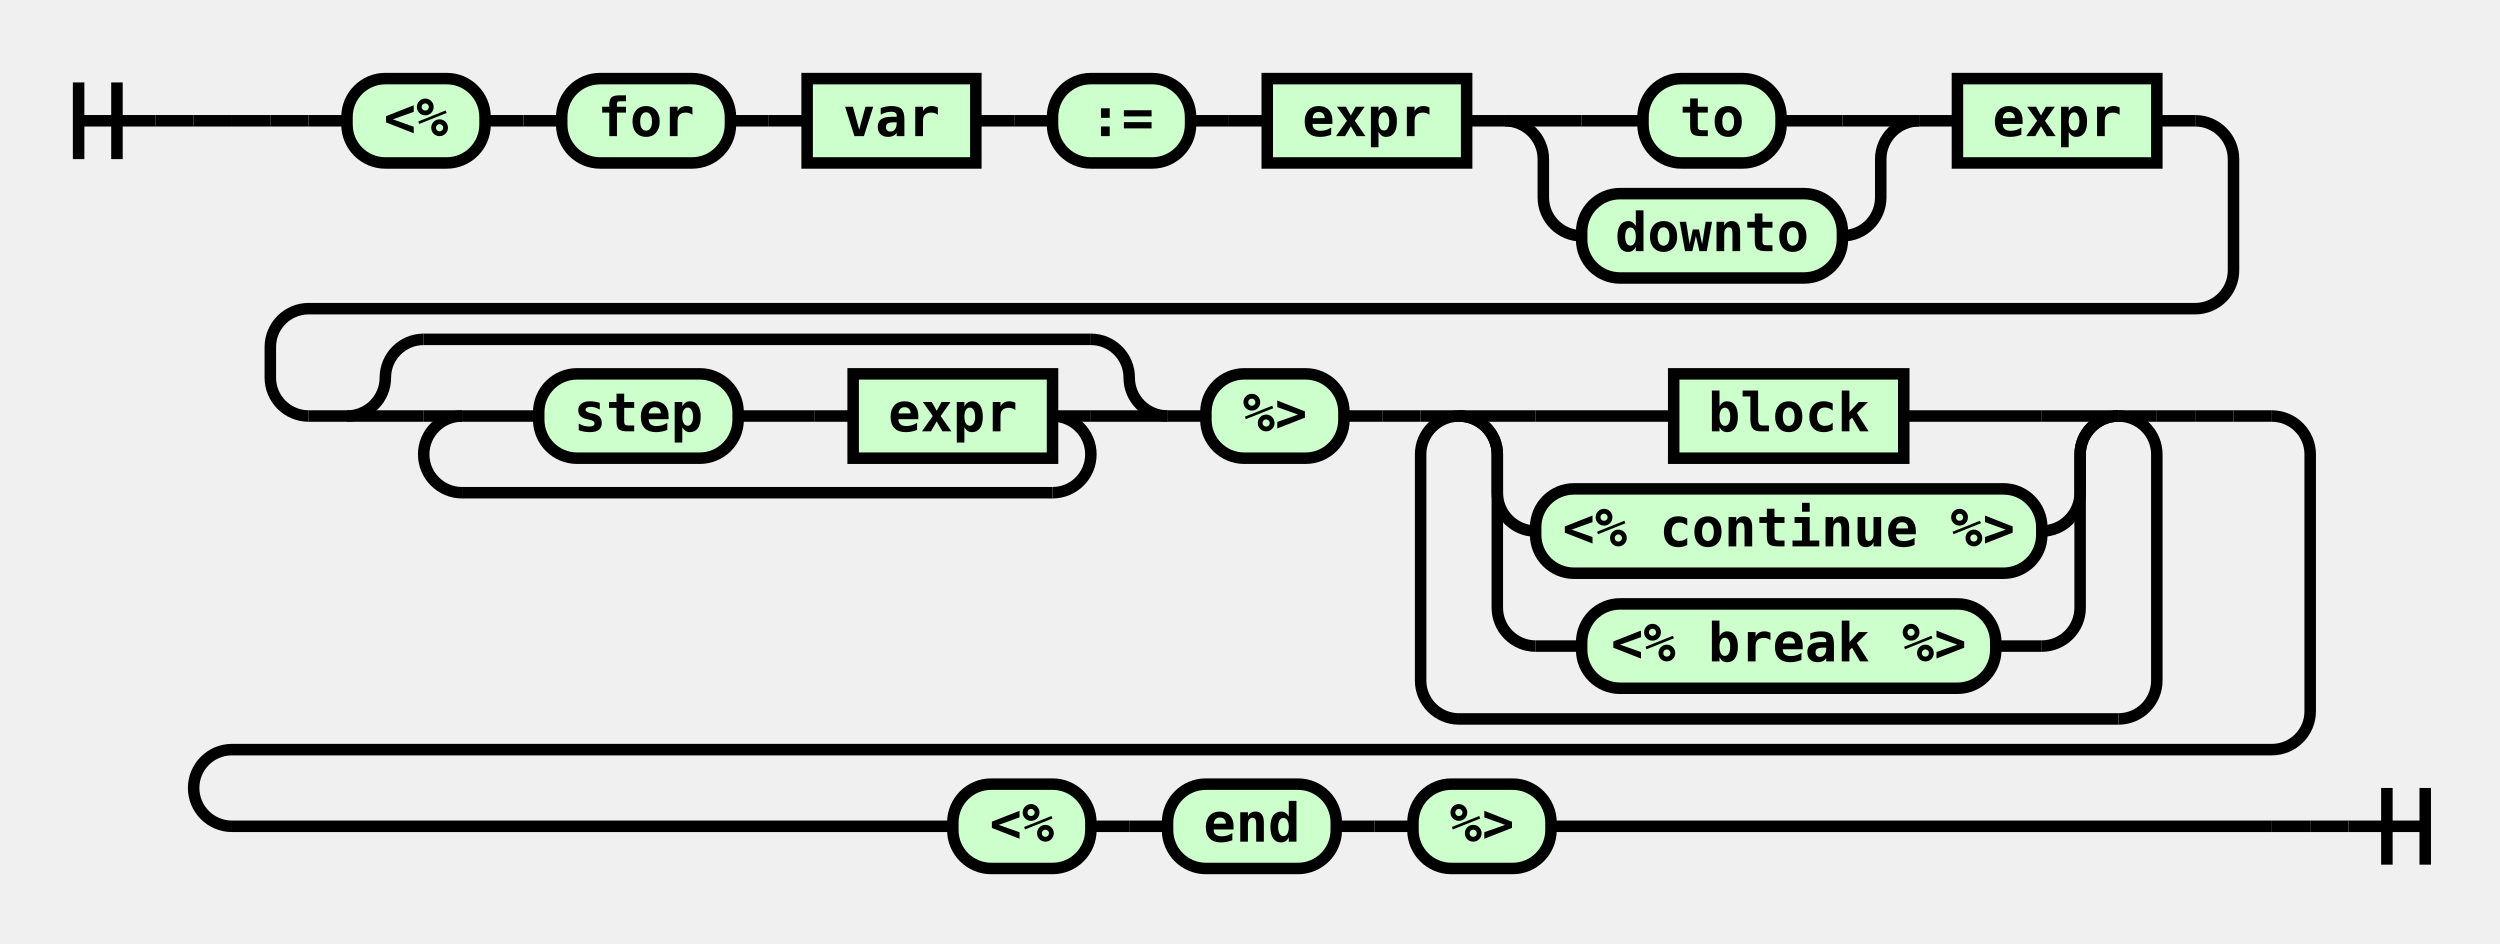
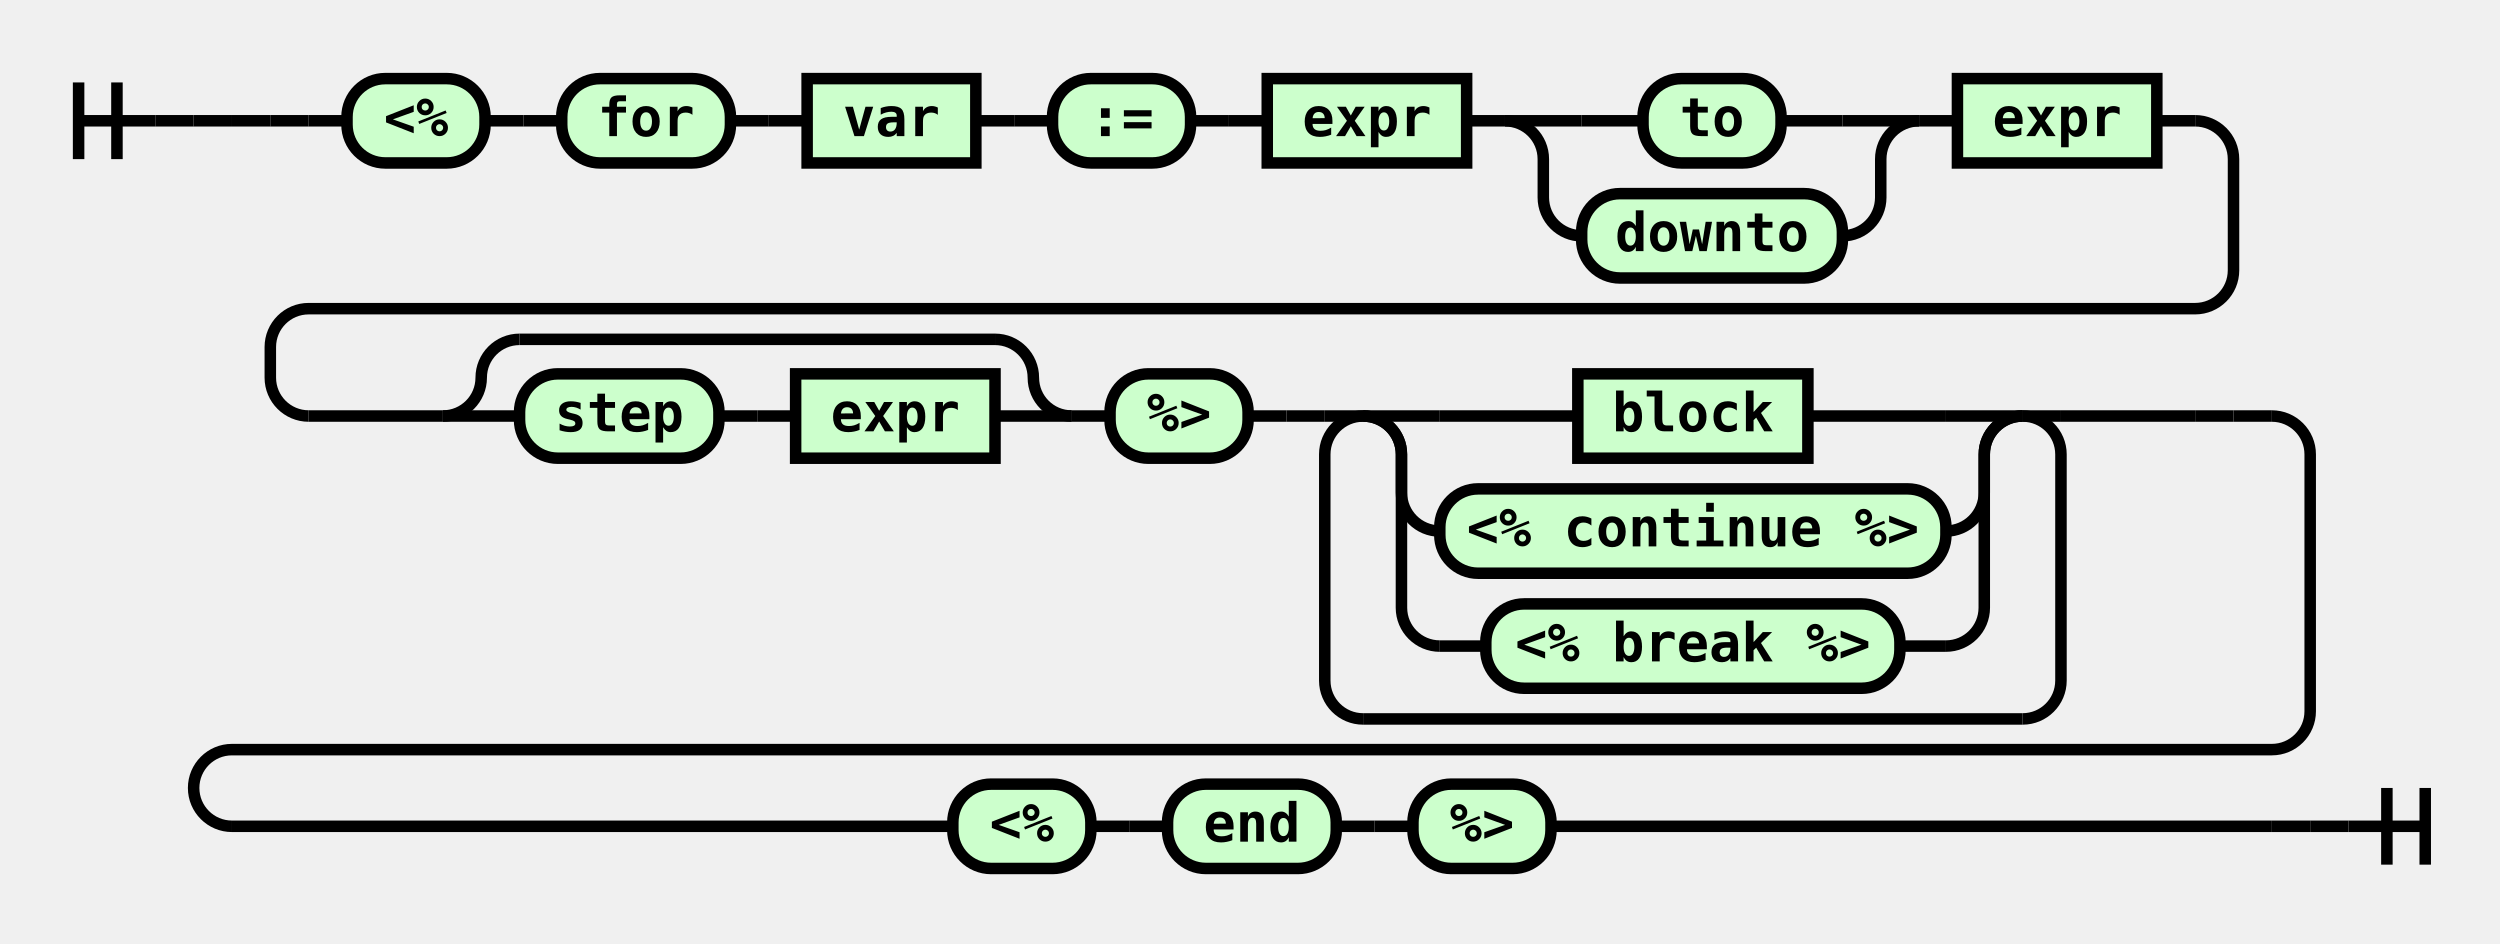
<svg xmlns="http://www.w3.org/2000/svg" class="railroad-diagram" width="652" height="246" viewBox="0 0 652 246">
  <g transform="translate(.5 .5)">
    <g>
      <path d="M20 21v20m10 -20v20m-10 -10h20" />
    </g>
    <path d="M40 31h10" />
    <g>
      <path d="M50 31h0" />
      <path d="M50 31h10" />
      <g>
        <path d="M60 31h10" />
        <path d="M70 31h10" />
        <g>
          <path d="M80 31h10" />
          <path d="M562 31h10" />
          <g class="terminal ">
            <path d="M90 31h0" />
            <path d="M126 31h0" />
            <rect x="90" y="20" width="36" height="22" rx="10" ry="10" />
            <text x="108" y="35">&lt;%</text>
          </g>
          <path d="M126 31h10" />
          <path d="M136 31h10" />
          <g class="terminal ">
            <path d="M146 31h0" />
            <path d="M190 31h0" />
            <rect x="146" y="20" width="44" height="22" rx="10" ry="10" />
            <text x="168" y="35">for</text>
          </g>
          <path d="M190 31h10" />
          <path d="M200 31h10" />
          <g class="non-terminal ">
            <path d="M210 31h0" />
            <path d="M254 31h0" />
            <rect x="210" y="20" width="44" height="22" />
            <text x="232" y="35">var</text>
          </g>
          <path d="M254 31h10" />
          <path d="M264 31h10" />
          <g class="terminal ">
            <path d="M274 31h0" />
            <path d="M310 31h0" />
            <rect x="274" y="20" width="36" height="22" rx="10" ry="10" />
            <text x="292" y="35">:=</text>
          </g>
          <path d="M310 31h10" />
          <path d="M320 31h10" />
          <g class="non-terminal ">
            <path d="M330 31h0" />
            <path d="M382 31h0" />
            <rect x="330" y="20" width="52" height="22" />
            <text x="356" y="35">expr</text>
          </g>
          <path d="M382 31h10" />
          <g>
            <path d="M392 31h0" />
            <path d="M500 31h0" />
            <path d="M392 31h20" />
            <g class="terminal ">
              <path d="M412 31h16" />
              <path d="M464 31h16" />
              <rect x="428" y="20" width="36" height="22" rx="10" ry="10" />
              <text x="446" y="35">to</text>
            </g>
            <path d="M480 31h20" />
            <path d="M392 31a10 10 0 0 1 10 10v10a10 10 0 0 0 10 10" />
            <g class="terminal ">
              <path d="M412 61h0" />
              <path d="M480 61h0" />
              <rect x="412" y="50" width="68" height="22" rx="10" ry="10" />
              <text x="446" y="65">downto</text>
            </g>
            <path d="M480 61a10 10 0 0 0 10 -10v-10a10 10 0 0 1 10 -10" />
          </g>
          <path d="M500 31h10" />
          <g class="non-terminal ">
            <path d="M510 31h0" />
            <path d="M562 31h0" />
            <rect x="510" y="20" width="52" height="22" />
            <text x="536" y="35">expr</text>
          </g>
        </g>
        <path d="M572 31a10 10 0 0 1 10 10v29a10 10 0 0 1 -10 10h-492a10 10 0 0 0 -10 10v8a10 10 0 0 0 10 10" />
        <g>
-           <path d="M80 108h10" />
-           <path d="M562 108h10" />
+           <path d="M80 108h35" />
+           <path d="M537 108h35" />
          <g>
-             <path d="M90 108h0" />
-             <path d="M304 108h0" />
-             <path d="M90 108a10 10 0 0 0 10 -10v0a10 10 0 0 1 10 -10" />
-             <g>
-               <path d="M110 88h174" />
-             </g>
-             <path d="M284 88a10 10 0 0 1 10 10v0a10 10 0 0 0 10 10" />
-             <path d="M90 108h20" />
-             <g>
-               <path d="M110 108h0" />
-               <path d="M284 108h0" />
-               <path d="M110 108h10" />
-               <g>
-                 <path d="M120 108h0" />
-                 <path d="M274 108h0" />
-                 <g>
-                   <path d="M120 108h0" />
-                   <path d="M212 108h0" />
-                   <path d="M120 108h20" />
-                   <g class="terminal ">
-                     <path d="M140 108h0" />
-                     <path d="M192 108h0" />
-                     <rect x="140" y="97" width="52" height="22" rx="10" ry="10" />
-                     <text x="166" y="112">step</text>
-                   </g>
-                   <path d="M192 108h20" />
-                 </g>
-                 <path d="M212 108h10" />
-                 <g class="non-terminal ">
-                   <path d="M222 108h0" />
-                   <path d="M274 108h0" />
-                   <rect x="222" y="97" width="52" height="22" />
-                   <text x="248" y="112">expr</text>
-                 </g>
-               </g>
-               <path d="M274 108h10" />
-               <path d="M120 108a10 10 0 0 0 -10 10v0a10 10 0 0 0 10 10" />
-               <g>
-                 <path d="M120 128h154" />
-               </g>
-               <path d="M274 128a10 10 0 0 0 10 -10v0a10 10 0 0 0 -10 -10" />
-             </g>
-             <path d="M284 108h20" />
-           </g>
-           <path d="M304 108h10" />
-           <g class="terminal ">
-             <path d="M314 108h0" />
-             <path d="M350 108h0" />
-             <rect x="314" y="97" width="36" height="22" rx="10" ry="10" />
-             <text x="332" y="112">%&gt;</text>
-           </g>
-           <path d="M350 108h10" />
-           <path d="M360 108h10" />
+             <path d="M115 108h0" />
+             <path d="M279 108h0" />
+             <path d="M115 108a10 10 0 0 0 10 -10v0a10 10 0 0 1 10 -10" />
+             <g>
+               <path d="M135 88h124" />
+             </g>
+             <path d="M259 88a10 10 0 0 1 10 10v0a10 10 0 0 0 10 10" />
+             <path d="M115 108h20" />
+             <g>
+               <path d="M135 108h0" />
+               <path d="M259 108h0" />
+               <g class="terminal ">
+                 <path d="M135 108h0" />
+                 <path d="M187 108h0" />
+                 <rect x="135" y="97" width="52" height="22" rx="10" ry="10" />
+                 <text x="161" y="112">step</text>
+               </g>
+               <path d="M187 108h10" />
+               <path d="M197 108h10" />
+               <g class="non-terminal ">
+                 <path d="M207 108h0" />
+                 <path d="M259 108h0" />
+                 <rect x="207" y="97" width="52" height="22" />
+                 <text x="233" y="112">expr</text>
+               </g>
+             </g>
+             <path d="M259 108h20" />
+           </g>
+           <path d="M279 108h10" />
+           <g class="terminal ">
+             <path d="M289 108h0" />
+             <path d="M325 108h0" />
+             <rect x="289" y="97" width="36" height="22" rx="10" ry="10" />
+             <text x="307" y="112">%&gt;</text>
+           </g>
+           <path d="M325 108h10" />
+           <path d="M335 108h10" />
          <g>
-             <path d="M370 108h0" />
-             <path d="M562 108h0" />
-             <path d="M370 108h10" />
-             <g>
-               <path d="M380 108h0" />
-               <path d="M552 108h0" />
-               <path d="M380 108h20" />
+             <path d="M345 108h0" />
+             <path d="M537 108h0" />
+             <path d="M345 108h10" />
+             <g>
+               <path d="M355 108h0" />
+               <path d="M527 108h0" />
+               <path d="M355 108h20" />
              <g class="non-terminal ">
-                 <path d="M400 108h36" />
-                 <path d="M496 108h36" />
-                 <rect x="436" y="97" width="60" height="22" />
-                 <text x="466" y="112">block</text>
-               </g>
-               <path d="M532 108h20" />
-               <path d="M380 108a10 10 0 0 1 10 10v10a10 10 0 0 0 10 10" />
+                 <path d="M375 108h36" />
+                 <path d="M471 108h36" />
+                 <rect x="411" y="97" width="60" height="22" />
+                 <text x="441" y="112">block</text>
+               </g>
+               <path d="M507 108h20" />
+               <path d="M355 108a10 10 0 0 1 10 10v10a10 10 0 0 0 10 10" />
              <g class="terminal ">
-                 <path d="M400 138h0" />
-                 <path d="M532 138h0" />
-                 <rect x="400" y="127" width="132" height="22" rx="10" ry="10" />
-                 <text x="466" y="142">&lt;% continue %&gt;</text>
-               </g>
-               <path d="M532 138a10 10 0 0 0 10 -10v-10a10 10 0 0 1 10 -10" />
-               <path d="M380 108a10 10 0 0 1 10 10v40a10 10 0 0 0 10 10" />
+                 <path d="M375 138h0" />
+                 <path d="M507 138h0" />
+                 <rect x="375" y="127" width="132" height="22" rx="10" ry="10" />
+                 <text x="441" y="142">&lt;% continue %&gt;</text>
+               </g>
+               <path d="M507 138a10 10 0 0 0 10 -10v-10a10 10 0 0 1 10 -10" />
+               <path d="M355 108a10 10 0 0 1 10 10v40a10 10 0 0 0 10 10" />
              <g class="terminal ">
-                 <path d="M400 168h12" />
-                 <path d="M520 168h12" />
-                 <rect x="412" y="157" width="108" height="22" rx="10" ry="10" />
-                 <text x="466" y="172">&lt;% break %&gt;</text>
-               </g>
-               <path d="M532 168a10 10 0 0 0 10 -10v-40a10 10 0 0 1 10 -10" />
-             </g>
-             <path d="M552 108h10" />
-             <path d="M380 108a10 10 0 0 0 -10 10v59a10 10 0 0 0 10 10" />
-             <g>
-               <path d="M380 187h172" />
-             </g>
-             <path d="M552 187a10 10 0 0 0 10 -10v-59a10 10 0 0 0 -10 -10" />
+                 <path d="M375 168h12" />
+                 <path d="M495 168h12" />
+                 <rect x="387" y="157" width="108" height="22" rx="10" ry="10" />
+                 <text x="441" y="172">&lt;% break %&gt;</text>
+               </g>
+               <path d="M507 168a10 10 0 0 0 10 -10v-40a10 10 0 0 1 10 -10" />
+             </g>
+             <path d="M527 108h10" />
+             <path d="M355 108a10 10 0 0 0 -10 10v59a10 10 0 0 0 10 10" />
+             <g>
+               <path d="M355 187h172" />
+             </g>
+             <path d="M527 187a10 10 0 0 0 10 -10v-59a10 10 0 0 0 -10 -10" />
          </g>
        </g>
        <path d="M572 108h10" />
        <path d="M582 108h10" />
      </g>
      <path d="M592 108a10 10 0 0 1 10 10v67a10 10 0 0 1 -10 10h-532a10 10 0 0 0 -10 10v0a10 10 0 0 0 10 10" />
      <g>
        <path d="M60 215h188" />
        <path d="M404 215h188" />
        <g class="terminal ">
          <path d="M248 215h0" />
          <path d="M284 215h0" />
          <rect x="248" y="204" width="36" height="22" rx="10" ry="10" />
          <text x="266" y="219">&lt;%</text>
        </g>
        <path d="M284 215h10" />
        <path d="M294 215h10" />
        <g class="terminal ">
          <path d="M304 215h0" />
          <path d="M348 215h0" />
          <rect x="304" y="204" width="44" height="22" rx="10" ry="10" />
          <text x="326" y="219">end</text>
        </g>
        <path d="M348 215h10" />
        <path d="M358 215h10" />
        <g class="terminal ">
          <path d="M368 215h0" />
          <path d="M404 215h0" />
          <rect x="368" y="204" width="36" height="22" rx="10" ry="10" />
          <text x="386" y="219">%&gt;</text>
        </g>
      </g>
      <path d="M592 215h10" />
      <path d="M602 215h0" />
    </g>
    <path d="M602 215h10" />
    <path d="M 612 215 h 20 m -10 -10 v 20 m 10 -20 v 20" />
  </g>
  <style>
	svg {
		background-color: hsl(30,20%,95%);
	}
	path {
		stroke-width: 3;
		stroke: black;
		fill: rgba(0,0,0,0);
	}
	text {
		font: bold 14px monospace;
		text-anchor: middle;
		white-space: pre;
	}
	text.diagram-text {
		font-size: 12px;
	}
	text.diagram-arrow {
		font-size: 16px;
	}
	text.label {
		text-anchor: start;
	}
	text.comment {
		font: italic 12px monospace;
	}
	g.non-terminal text {
		/*font-style: italic;*/
	}
	rect {
		stroke-width: 3;
		stroke: black;
		fill: hsl(120,100%,90%);
	}
	rect.group-box {
		stroke: gray;
		stroke-dasharray: 10 5;
		fill: none;
	}
	path.diagram-text {
		stroke-width: 3;
		stroke: black;
		fill: white;
		cursor: help;
	}
	g.diagram-text:hover path.diagram-text {
		fill: #eee;
	}</style>
</svg>
